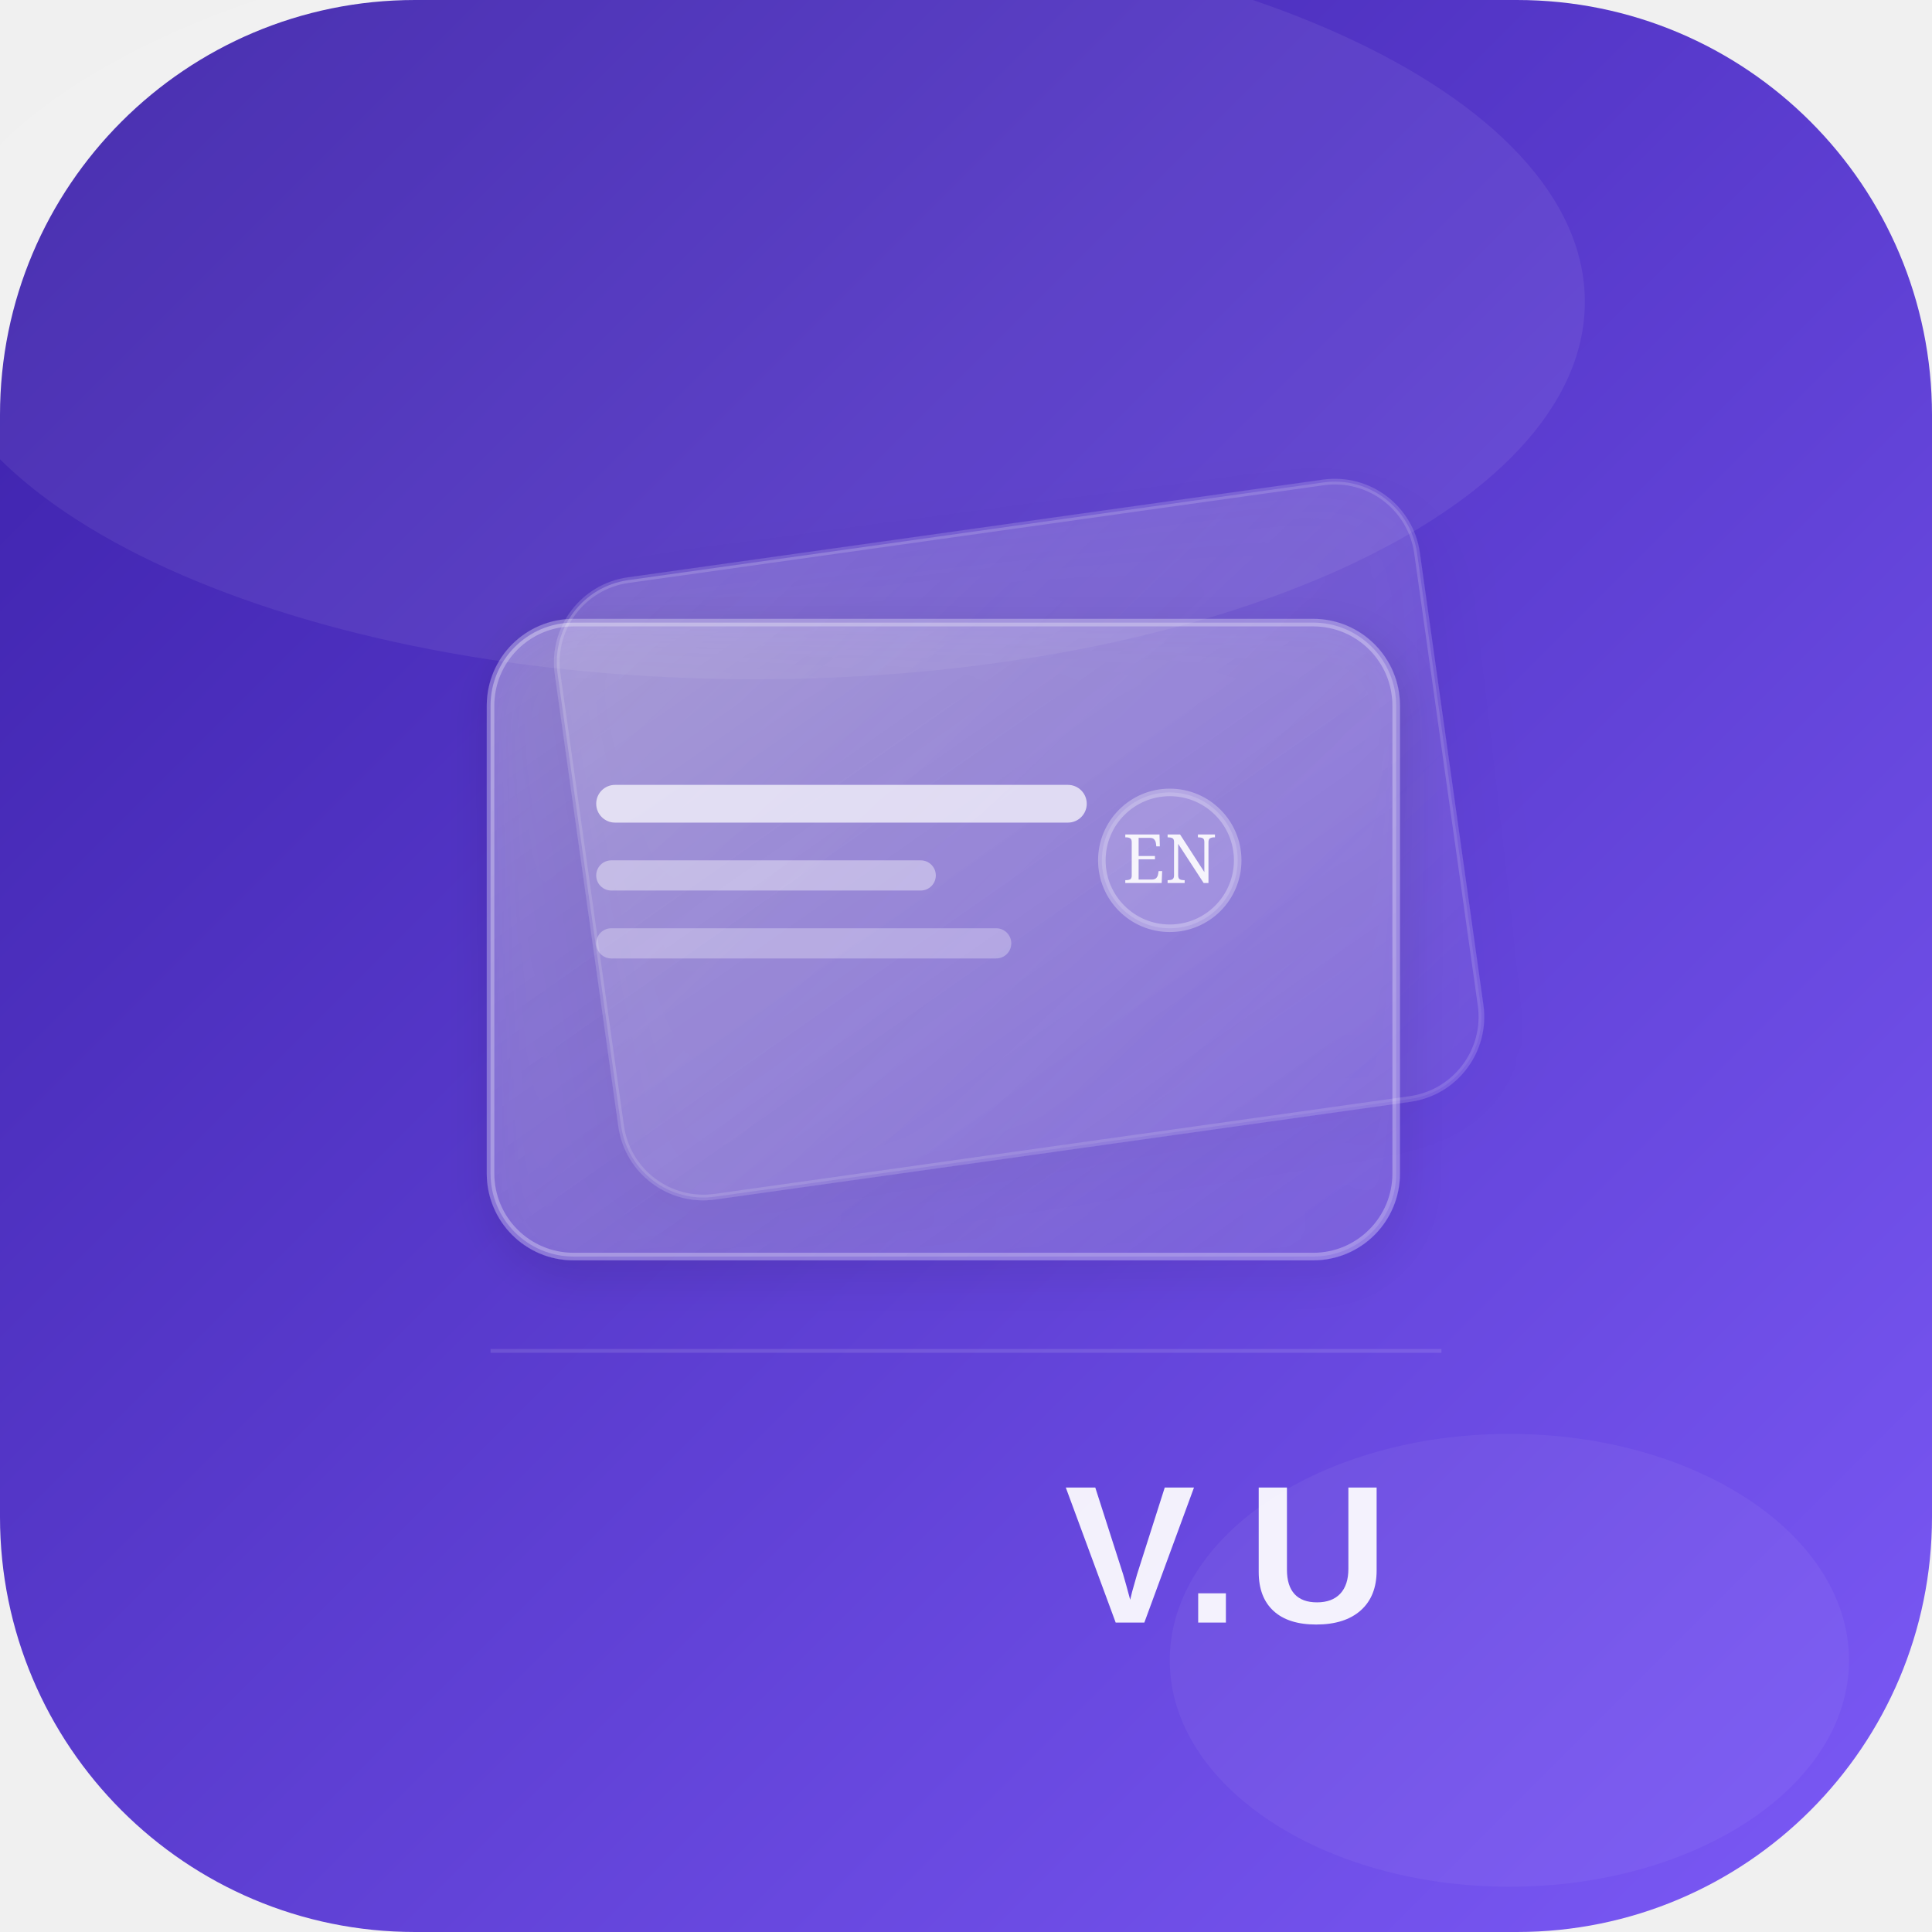
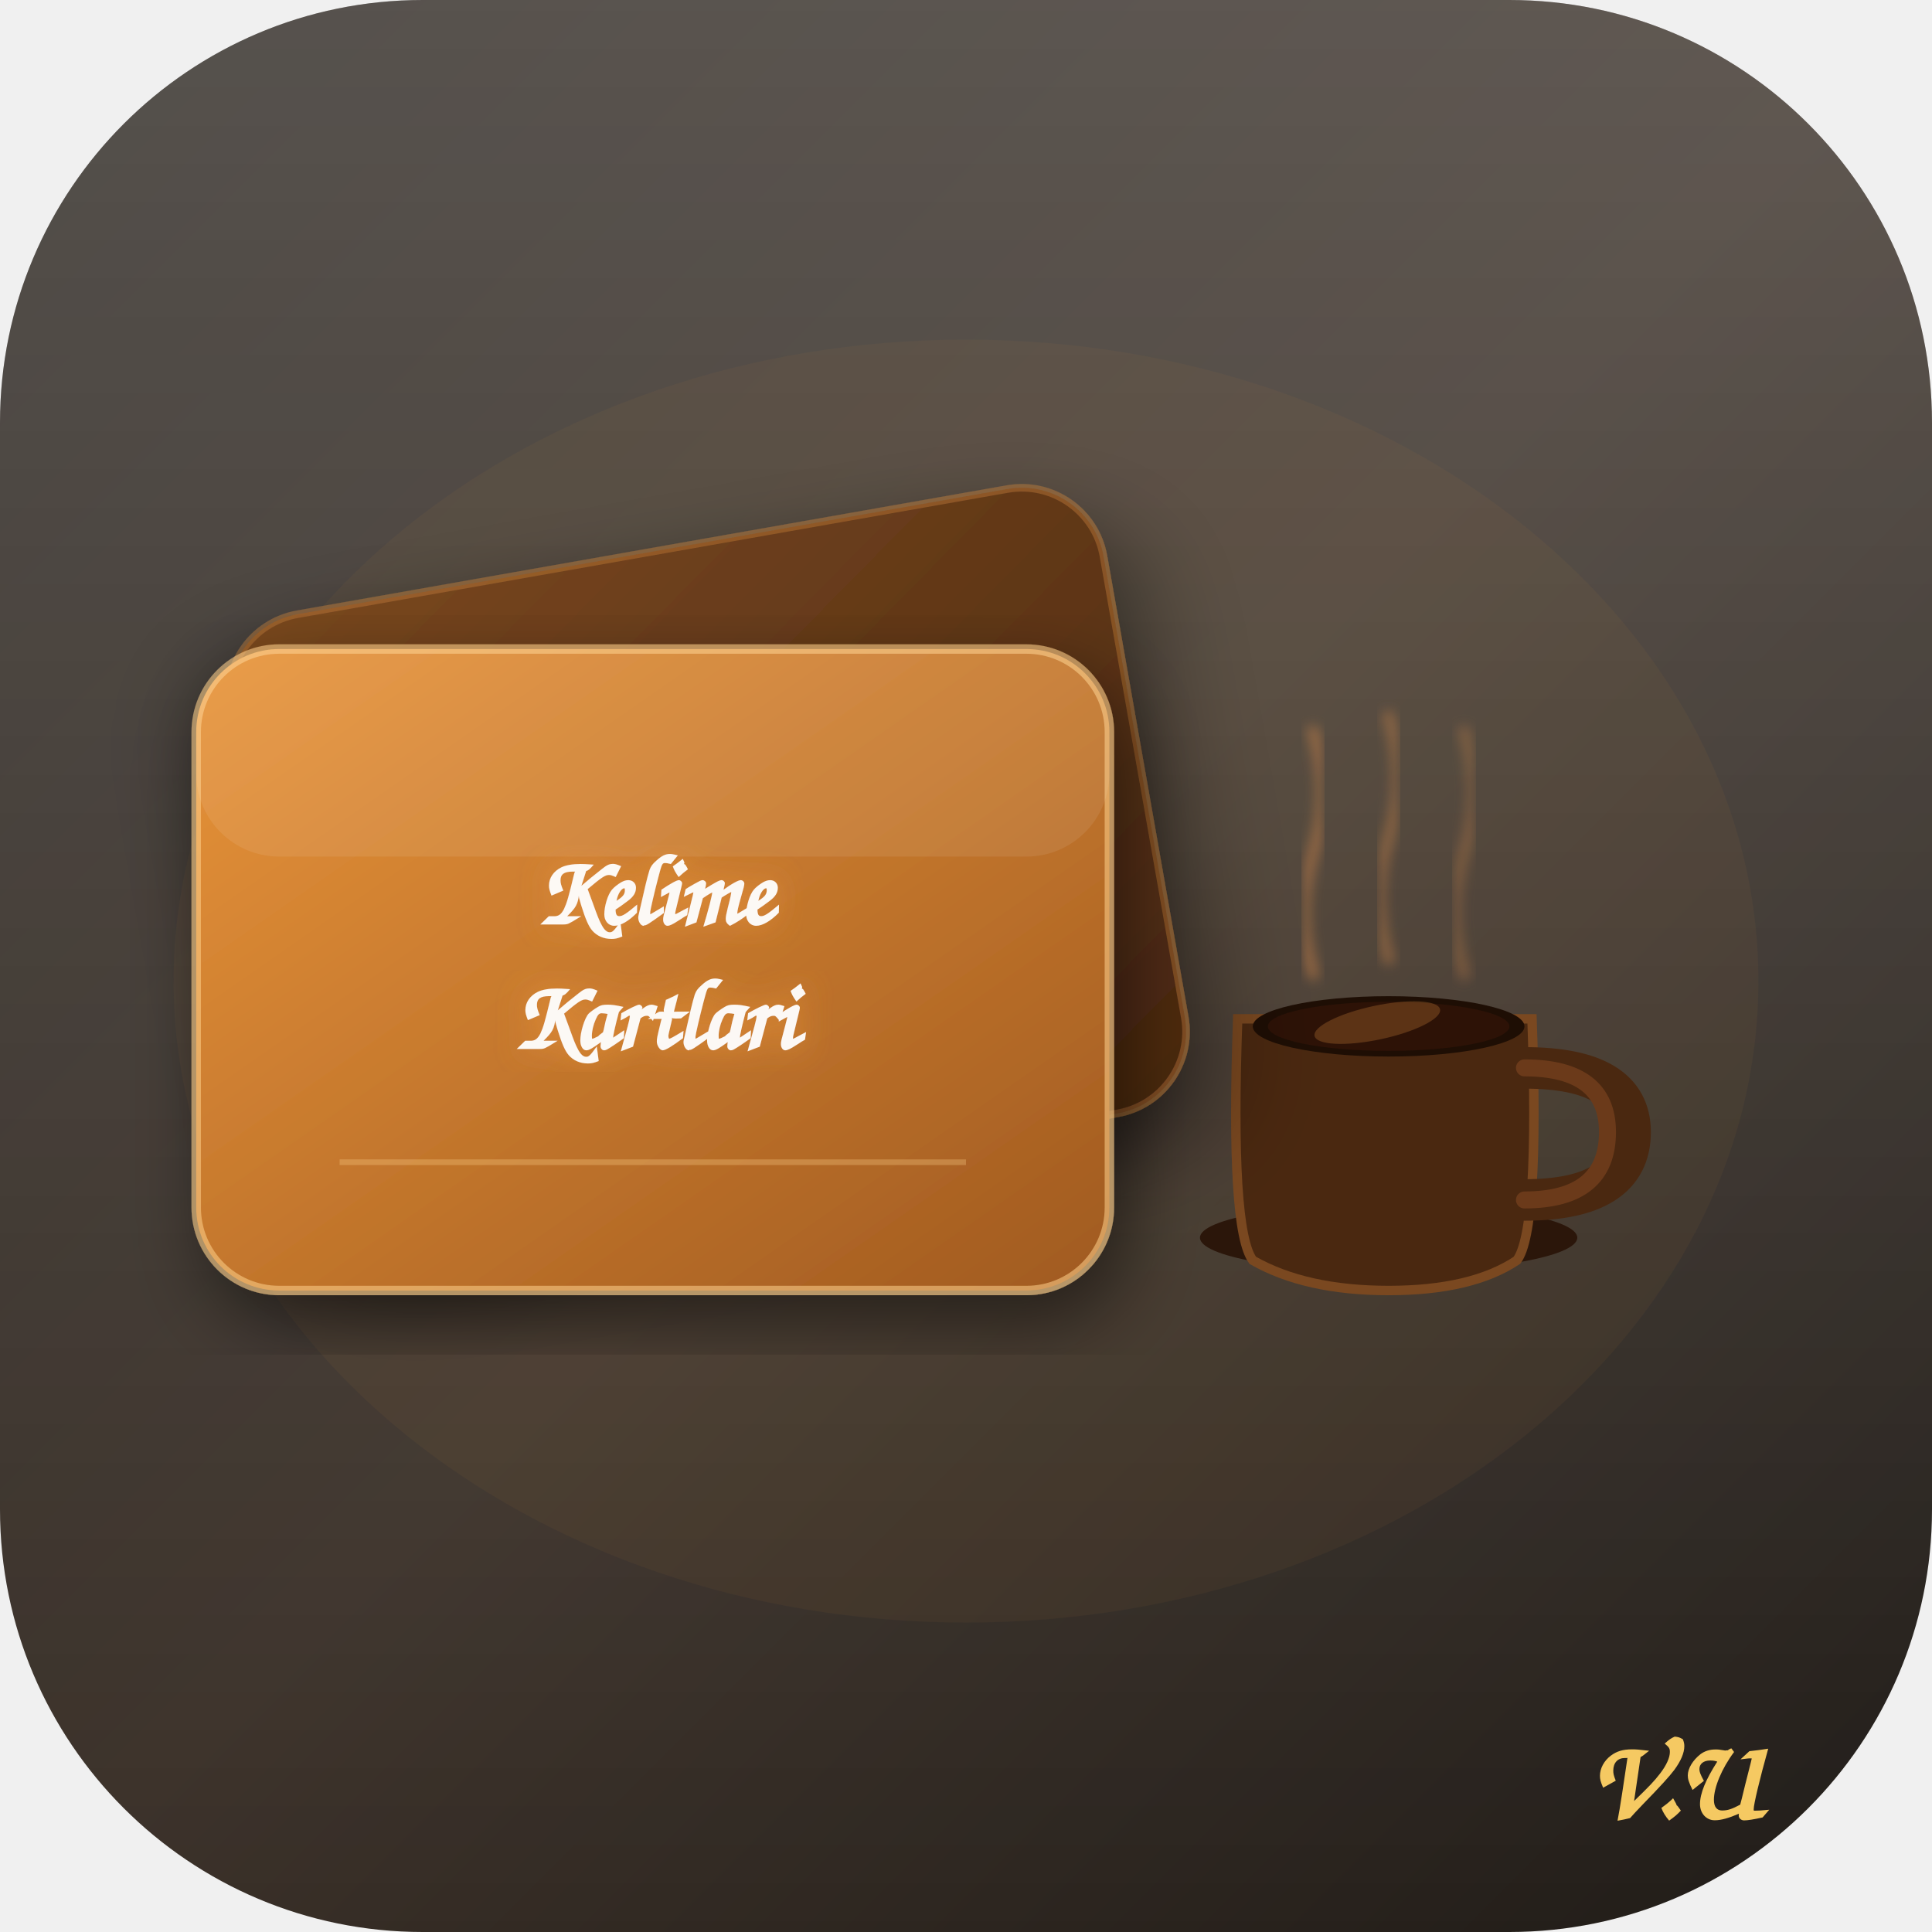
<svg xmlns="http://www.w3.org/2000/svg" viewBox="0 0 512 512" width="512" height="512">
  <defs>
    <linearGradient id="bg" x1="0%" y1="0%" x2="100%" y2="100%">
-       <stop offset="0%" style="stop-color:#3a1fa8" />
-       <stop offset="100%" style="stop-color:#7c5af7" />
+       <stop offset="0%" style="stop-color:#2a2520" />
+       <stop offset="50%" style="stop-color:#3a3028" />
+       <stop offset="100%" style="stop-color:#1e1a16" />
    </linearGradient>
    <linearGradient id="card1g" x1="0%" y1="0%" x2="100%" y2="100%">
-       <stop offset="0%" style="stop-color:#ffffff;stop-opacity:0.22" />
-       <stop offset="100%" style="stop-color:#ffffff;stop-opacity:0.06" />
+       <stop offset="0%" style="stop-color:#7a4820" />
+       <stop offset="100%" style="stop-color:#4a2810" />
    </linearGradient>
    <linearGradient id="card2g" x1="0%" y1="0%" x2="100%" y2="100%">
-       <stop offset="0%" style="stop-color:#ffffff;stop-opacity:0.35" />
-       <stop offset="100%" style="stop-color:#ffffff;stop-opacity:0.12" />
+       <stop offset="0%" style="stop-color:#e8943a" />
+       <stop offset="100%" style="stop-color:#a05a20" />
    </linearGradient>
-     <filter id="shadow" x="-20%" y="-20%" width="140%" height="140%">
-       <feDropShadow dx="0" dy="6" stdDeviation="10" flood-color="#000000" flood-opacity="0.35" />
+     <linearGradient id="shimmer" x1="0%" y1="0%" x2="0%" y2="100%">
+       <stop offset="0%" style="stop-color:#ffffff;stop-opacity:0.2" />
+       <stop offset="100%" style="stop-color:#ffffff;stop-opacity:0" />
+     </linearGradient>
+     <filter id="cardshadow">
+       <feDropShadow dx="0" dy="10" stdDeviation="14" flood-color="#000000" flood-opacity="0.6" />
    </filter>
-     <filter id="emboss">
-       <feDropShadow dx="-2" dy="-2" stdDeviation="3" flood-color="#ffffff" flood-opacity="0.3" />
-       <feDropShadow dx="2" dy="4" stdDeviation="6" flood-color="#000000" flood-opacity="0.4" />
+     <filter id="frontshadow">
+       <feDropShadow dx="-3" dy="-3" stdDeviation="5" flood-color="#e8943a" flood-opacity="0.3" />
+       <feDropShadow dx="4" dy="8" stdDeviation="10" flood-color="#000000" flood-opacity="0.5" />
+     </filter>
+     <filter id="steamblur">
+       <feGaussianBlur stdDeviation="1.5" />
+     </filter>
+     <filter id="textglow">
+       <feDropShadow dx="0" dy="0" stdDeviation="4" flood-color="#e8943a" flood-opacity="0.8" />
    </filter>
  </defs>
-   <rect width="512" height="512" rx="110" fill="url(#bg)" />
-   <ellipse cx="200" cy="80" rx="220" ry="100" fill="white" opacity="0.07" />
-   <rect x="155" y="140" width="230" height="165" rx="22" fill="url(#card1g)" stroke="rgba(255,255,255,0.15)" stroke-width="1.5" filter="url(#shadow)" transform="rotate(-8 270 222)" />
-   <rect x="130" y="165" width="240" height="168" rx="22" fill="url(#card2g)" stroke="rgba(255,255,255,0.3)" stroke-width="2" filter="url(#emboss)" />
-   <rect x="158" y="208" width="130" height="10" rx="5" fill="white" opacity="0.7" />
-   <rect x="158" y="228" width="90" height="8" rx="4" fill="white" opacity="0.4" />
-   <rect x="158" y="246" width="110" height="8" rx="4" fill="white" opacity="0.3" />
-   <circle cx="310" cy="228" r="18" fill="rgba(255,255,255,0.15)" stroke="rgba(255,255,255,0.3)" stroke-width="2" />
-   <text x="310" y="234" text-anchor="middle" font-family="Georgia,serif" font-size="18" fill="white" opacity="0.9">EN</text>
-   <line x1="130" y1="358" x2="382" y2="358" stroke="rgba(255,255,255,0.12)" stroke-width="1" />
-   <text x="368" y="430" text-anchor="end" font-family="'Segoe UI',Arial,sans-serif" font-size="52" font-weight="800" fill="white" opacity="0.92" letter-spacing="2">V.U</text>
-   <ellipse cx="400" cy="440" rx="90" ry="60" fill="rgba(255,255,255,0.05)" />
+   <rect width="512" height="512" rx="112" fill="url(#bg)" />
+   <rect width="512" height="512" rx="112" fill="url(#shimmer)" />
+   <ellipse cx="256" cy="260" rx="210" ry="170" fill="#c8813a" opacity="0.06" />
+   <ellipse cx="368" cy="328" rx="50" ry="9" fill="#2a1408" opacity="0.95" />
+   <path d="M328 270 Q326 326 332 334 Q346 342 368 342 Q390 342 402 334 Q408 326 406 270 Z" fill="#4a2810" stroke="#7a4820" stroke-width="2.5" />
+   <ellipse cx="368" cy="272" rx="36" ry="8" fill="#1e0e04" />
+   <ellipse cx="368" cy="272" rx="32" ry="6.5" fill="#2e1206" opacity="0.95" />
+   <ellipse cx="365" cy="271" rx="17" ry="4.5" fill="#c8813a" opacity="0.3" transform="rotate(-12 365 271)" />
+   <path d="M404 283 Q432 283 432 300 Q432 318 404 318" fill="none" stroke="#4a2810" stroke-width="11" stroke-linecap="round" />
+   <path d="M404 283 Q426 283 426 300 Q426 318 404 318" fill="none" stroke="#6b3a1a" stroke-width="4.5" stroke-linecap="round" />
+   <path d="M348 258 Q343 242 348 226 Q353 210 348 194" fill="none" stroke="#d4874a" stroke-width="3.5" stroke-linecap="round" opacity="0.45" filter="url(#steamblur)" />
+   <path d="M368 254 Q363 238 368 222 Q373 206 368 190" fill="none" stroke="#d4874a" stroke-width="3.5" stroke-linecap="round" opacity="0.38" filter="url(#steamblur)" />
+   <path d="M388 258 Q383 242 388 226 Q393 210 388 194" fill="none" stroke="#d4874a" stroke-width="3.5" stroke-linecap="round" opacity="0.3" filter="url(#steamblur)" />
+   <rect x="70" y="145" width="235" height="168" rx="22" fill="url(#card1g)" stroke="rgba(200,129,58,0.4)" stroke-width="2" filter="url(#cardshadow)" transform="rotate(-10 187 229)" />
+   <rect x="52" y="172" width="242" height="170" rx="22" fill="url(#card2g)" stroke="rgba(255,210,140,0.55)" stroke-width="2.5" filter="url(#frontshadow)" />
+   <rect x="52" y="172" width="242" height="55" rx="22" fill="white" opacity="0.08" />
+   <text x="173" y="245" text-anchor="middle" font-family="'Joehand','Segoe Script','Comic Sans MS',cursive" font-size="26" font-weight="bold" fill="white" opacity="0.95" filter="url(#textglow)">Kelime</text>
+   <text x="173" y="278" text-anchor="middle" font-family="'Joehand','Segoe Script','Comic Sans MS',cursive" font-size="26" font-weight="bold" fill="white" opacity="0.95" filter="url(#textglow)">Kartlari</text>
+   <line x1="90" y1="308" x2="256" y2="308" stroke="rgba(255,210,140,0.3)" stroke-width="1.5" />
+   <text x="466" y="482" text-anchor="end" font-family="'Joehand','Segoe Script','Comic Sans MS',cursive" font-size="30" font-weight="bold" font-style="italic" fill="#ffd166" opacity="0.95">V.U</text>
</svg>
